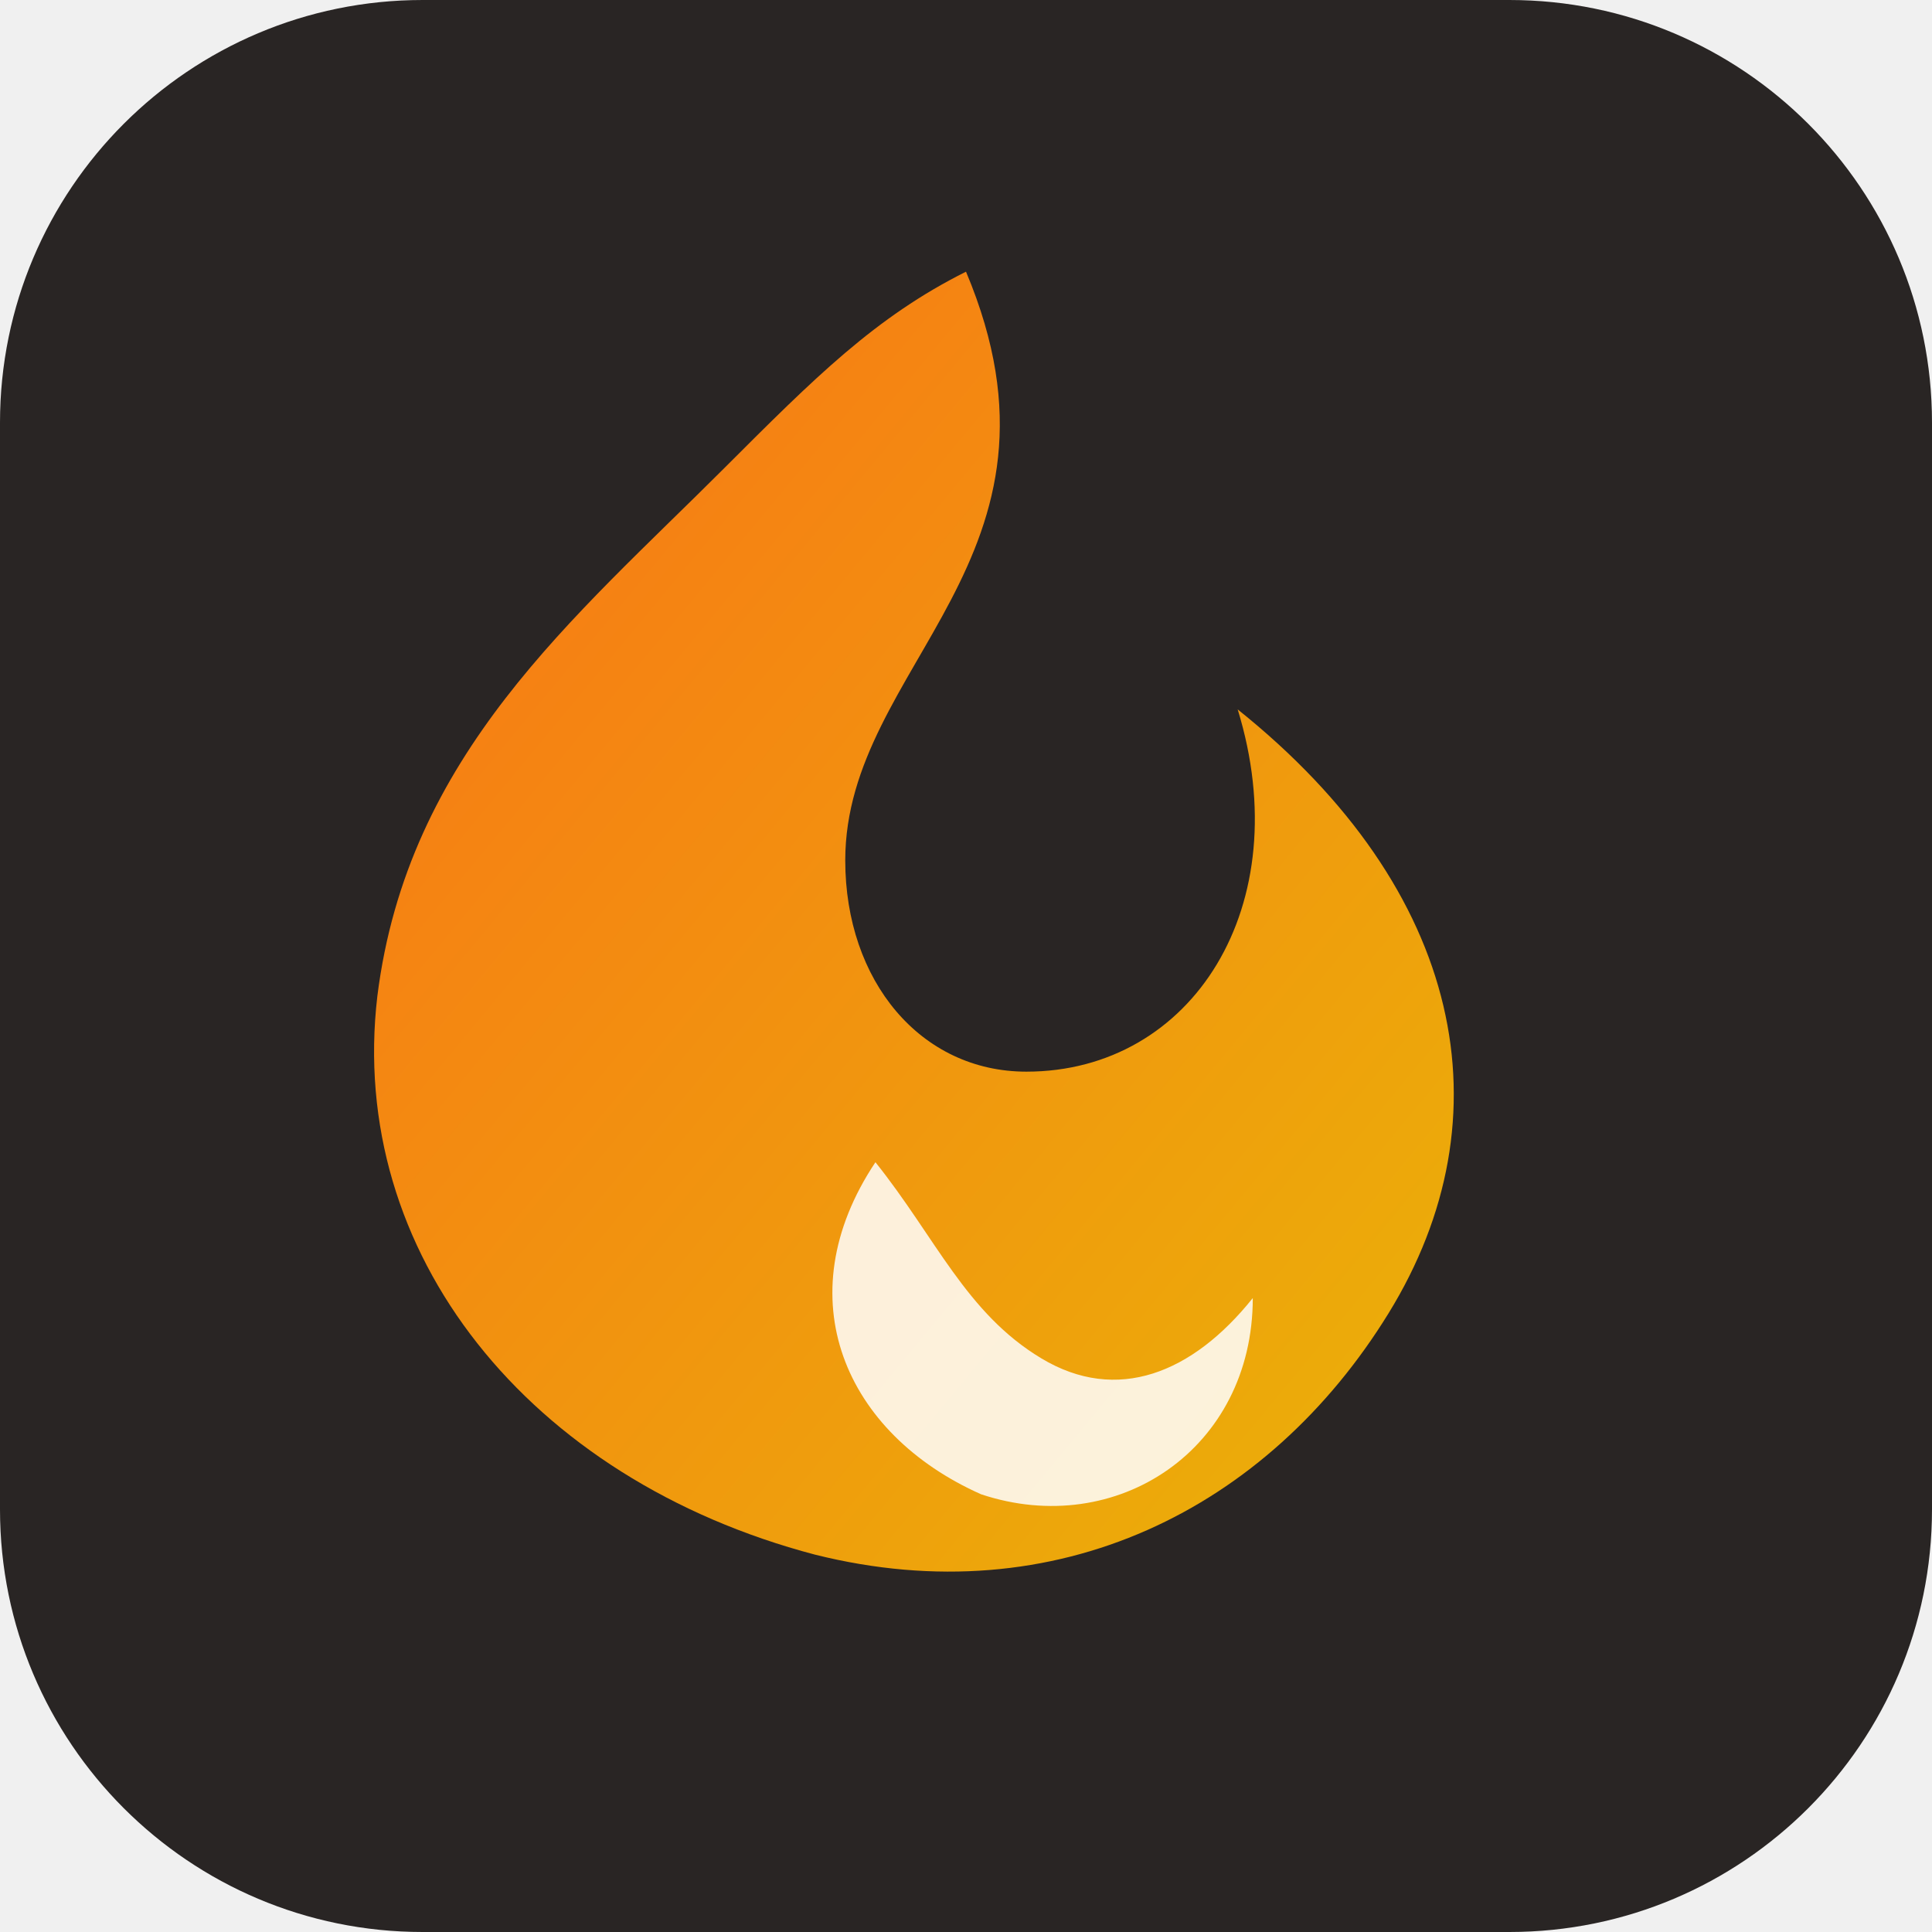
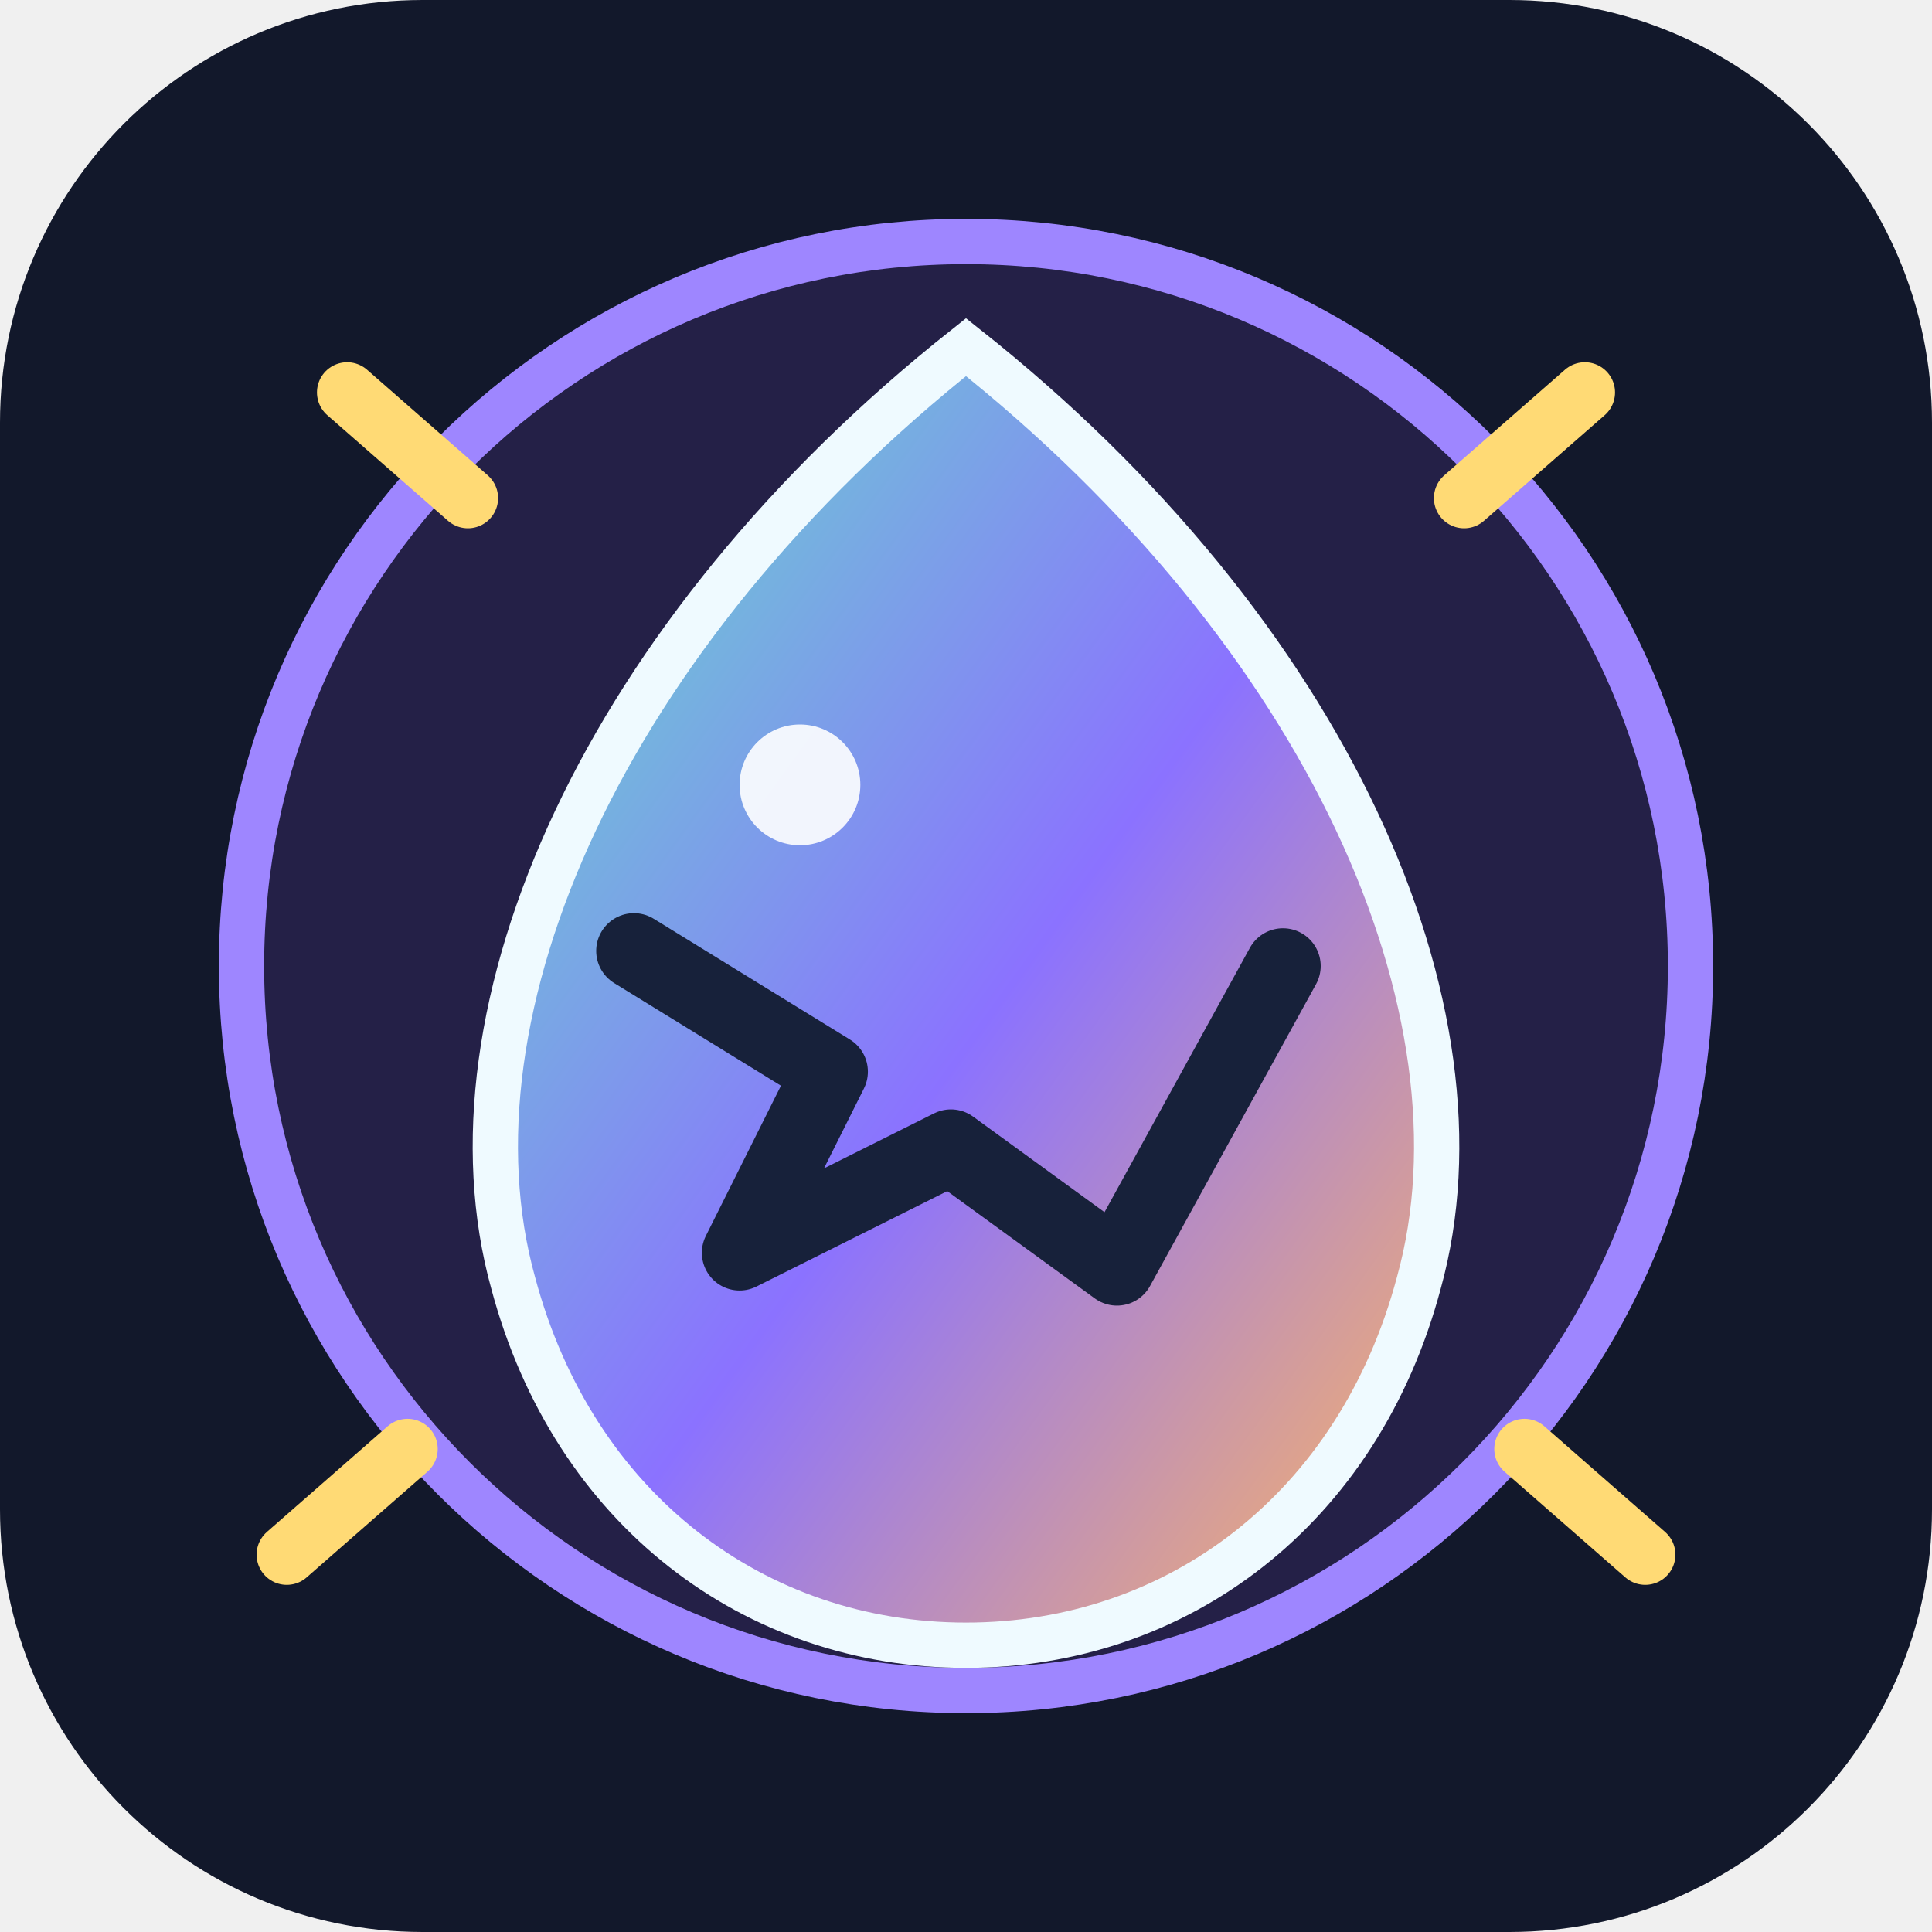
- <svg xmlns="http://www.w3.org/2000/svg" viewBox="0 0 128 128">
+ <svg xmlns="http://www.w3.org/2000/svg" viewBox="0 0 128 128" role="img" aria-label="Stream Monsters egg">
  <defs>
-     <linearGradient id="g" x1="0" y1="0" x2="1" y2="1">
-       <stop stop-color="#f97316" />
-       <stop offset="1" stop-color="#eab308" />
+     <linearGradient id="shell" x1="0" y1="0" x2="1" y2="1">
+       <stop stop-color="#64e4c6" />
+       <stop offset=".52" stop-color="#8b72ff" />
+       <stop offset="1" stop-color="#ffb65f" />
    </linearGradient>
  </defs>
-   <rect width="128" height="128" rx="28" fill="#292524" />
-   <path d="M64 18c8 19-8 26-8 39 0 8 5 14 12 14 11 0 18-11 14-24 15 12 18 27 10 40-8 13-22 20-38 16-19-5-31-20-29-37 2-16 13-25 23-35 6-6 10-10 16-13z" fill="url(#g)" />
-   <path d="M58 77c-6 9-2 18 7 22 9 3 18-3 18-13-4 5-9 7-14 4-5-3-7-8-11-13z" fill="#fff" opacity=".85" />
+   <rect width="128" height="128" rx="28" fill="#12182b" />
+   <circle cx="64" cy="64" r="48" fill="#242047" stroke="#9e86ff" stroke-width="3" />
+   <path d="M64 23c-24 19-35 44-30 62 4 15 16 24 30 24s26-9 30-24c5-18-6-43-30-62z" fill="url(#shell)" stroke="#effaff" stroke-width="3" />
+   <path d="M42 63l13 8-6 12 14-7 11 8 11-20" fill="none" stroke="#17213a" stroke-width="5" stroke-linecap="round" stroke-linejoin="round" />
+   <circle cx="53" cy="52" r="4" fill="#fff" opacity=".9" />
+   <path d="M31 33l-8-7m74 7 8-7M27 96l-8 7m82-7 8 7" stroke="#ffda75" stroke-width="4" stroke-linecap="round" />
</svg>
